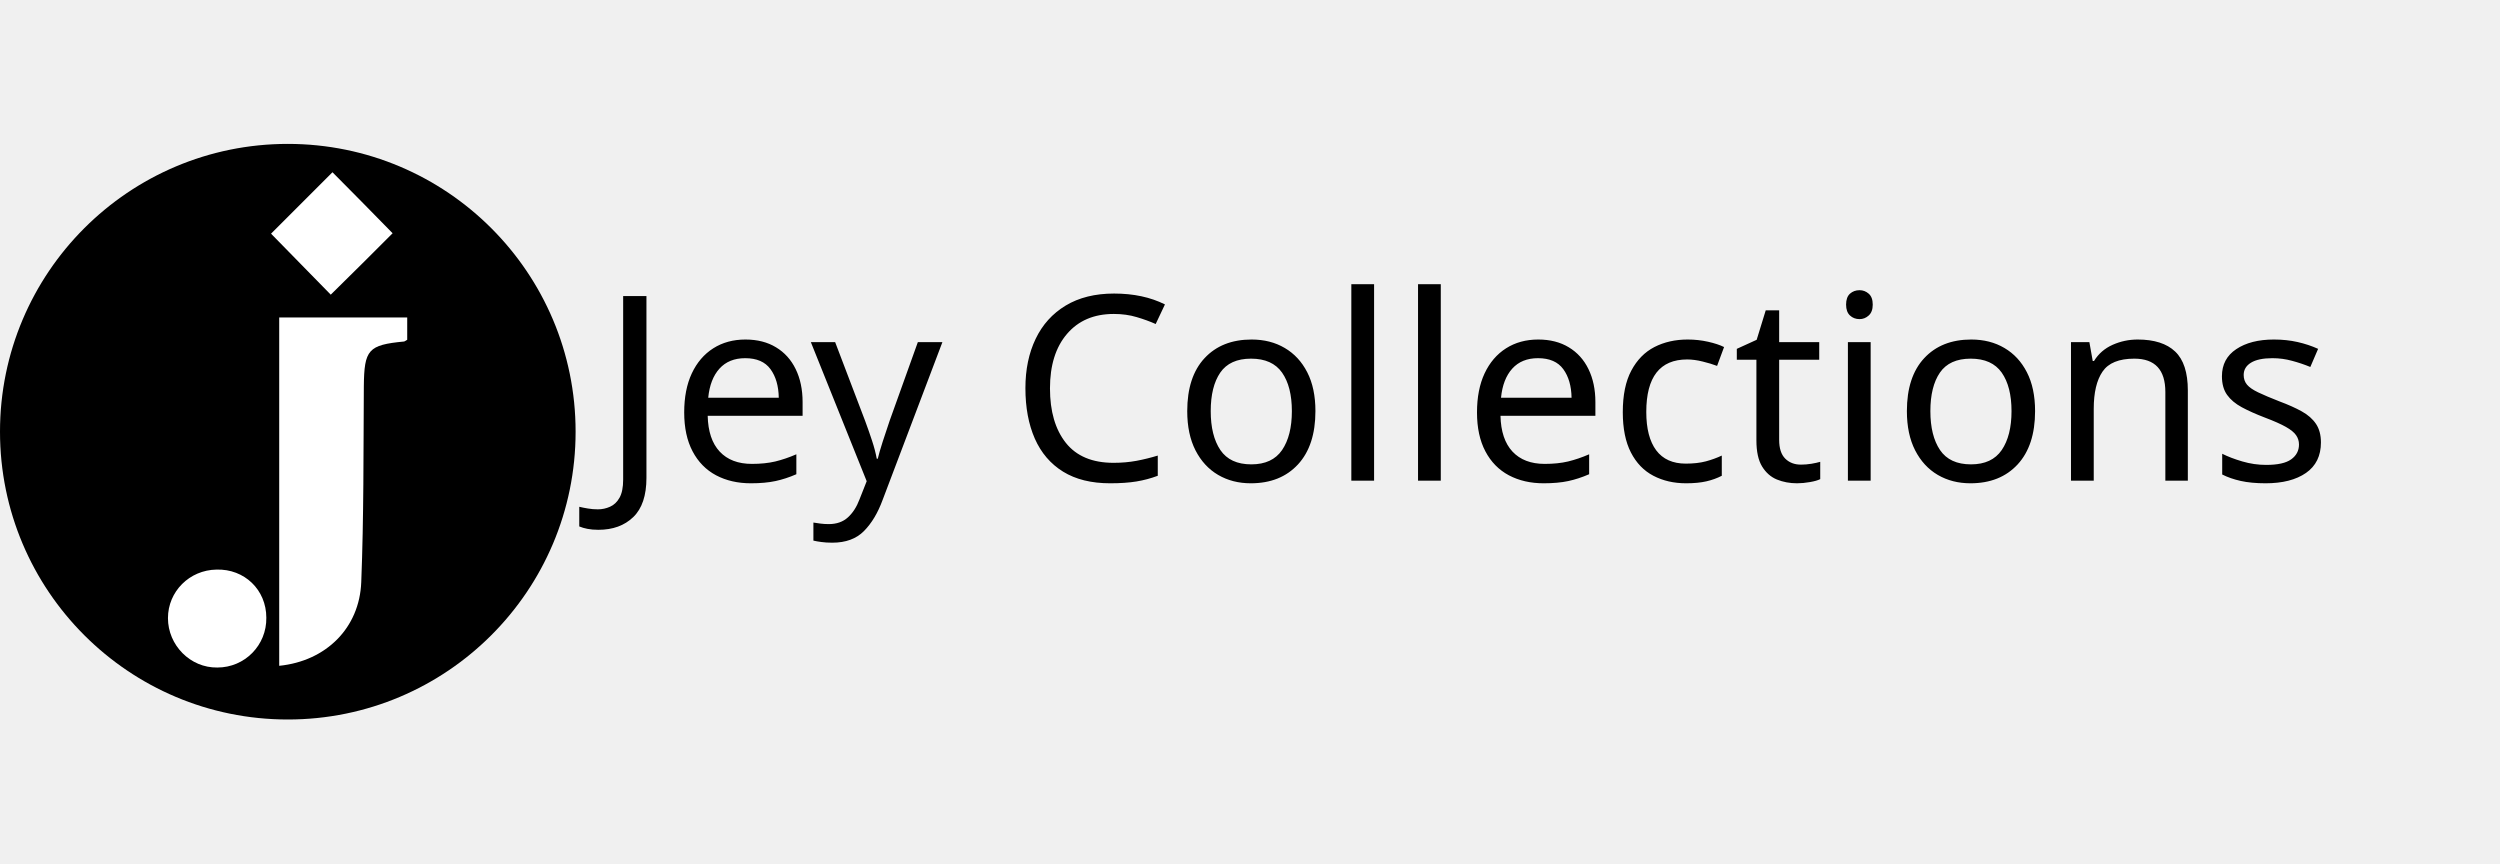
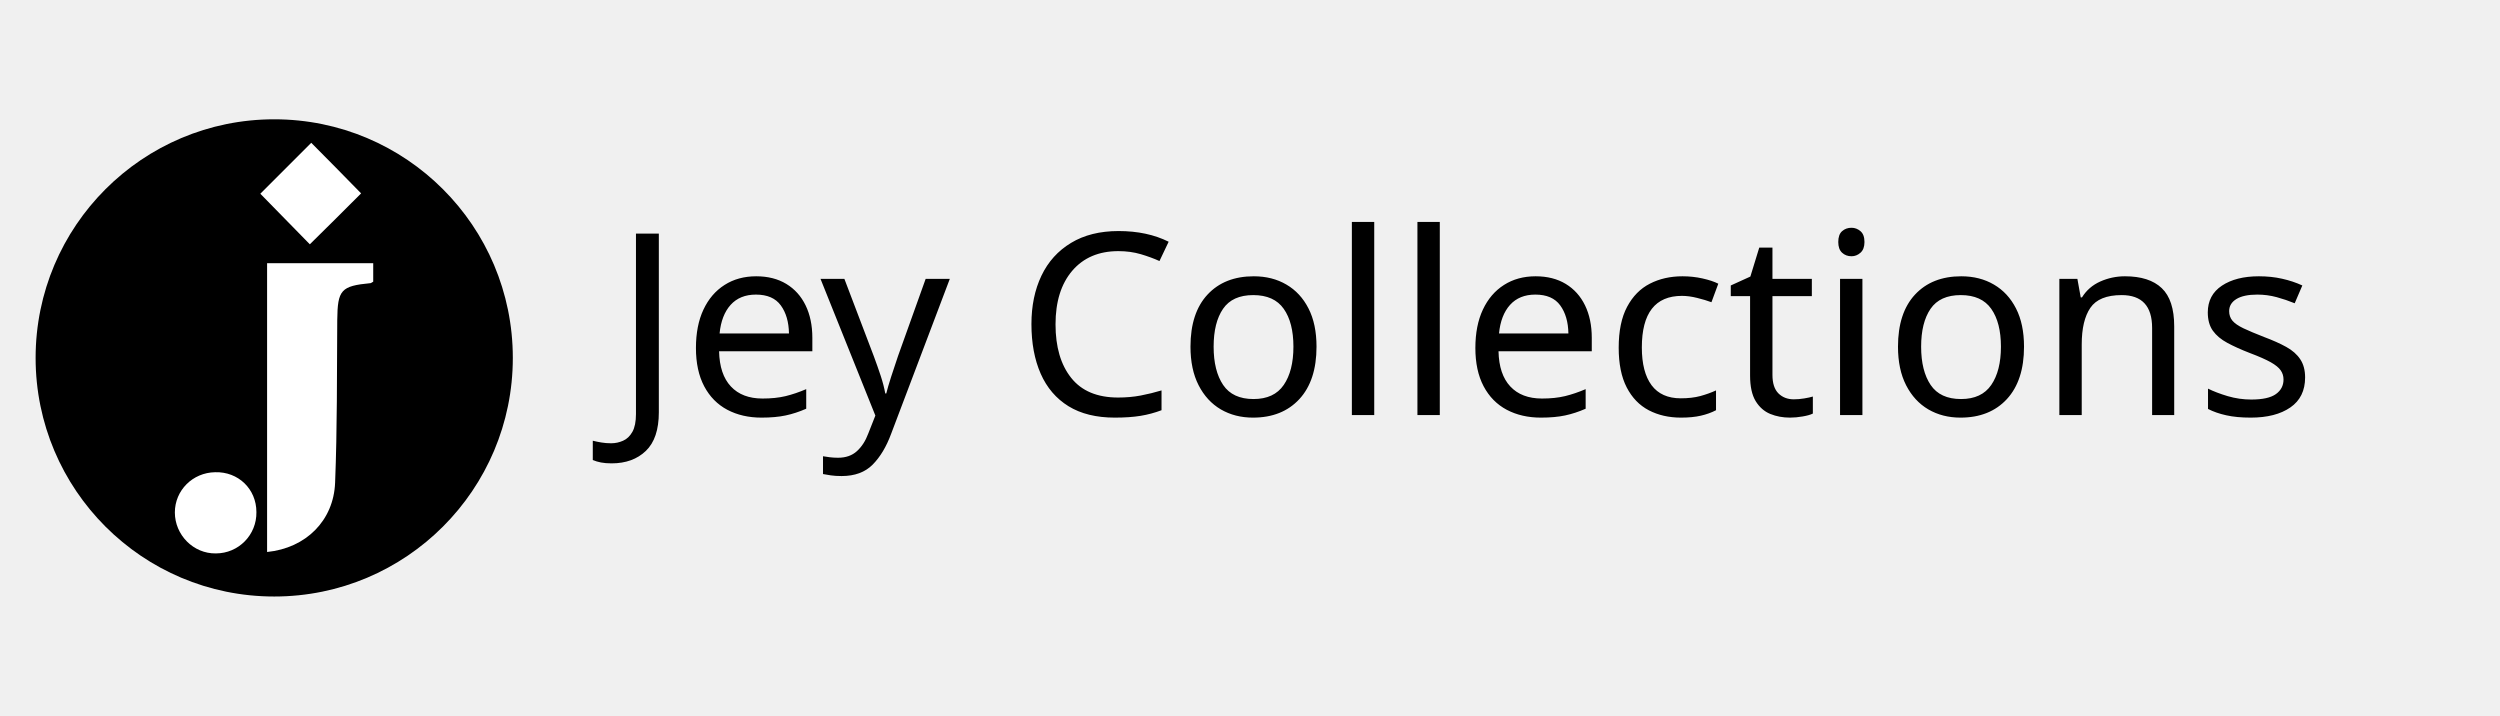
- <svg xmlns="http://www.w3.org/2000/svg" version="1.1" id="Layer_1" x="0px" y="0px" viewBox="0 0 582 201" style="enable-background:new 0 0 582 201;" xml:space="preserve">
+ <svg xmlns="http://www.w3.org/2000/svg" version="1.1" id="Layer_1" x="0px" y="0px" viewBox="0 0 702 201" style="enable-background:new 0 0 702 201;" xml:space="preserve">
  <style type="text/css">
	.st0{fill:#FFFFFF;}
- 	.st1{font-family:'Helvetica-Bold';}
- 	.st2{font-size:60.178px;}
+ 	.st1{font-family:'HelveticaRounded-Bold';}
+ 	.st2{font-size:71.36px;}
</style>
  <g>
-     <circle cx="67" cy="100.5" r="67" />
+     <circle cx="77" cy="100.5" r="67" />
    <g>
-       <path class="st0" d="M65,73.9c10,0,19.8,0,29.8,0c0,1.9,0,3.6,0,5.2c-0.3,0.2-0.5,0.3-0.7,0.4c-8.4,0.8-9.3,1.9-9.4,10.4    c-0.1,15.2,0,30.4-0.6,45.6c-0.4,10.7-8.2,18.4-19.1,19.5C65,128.1,65,101.3,65,73.9z" />
-       <path class="st0" d="M91.4,54.3C86.7,59,81.9,63.8,77,68.6c-4.6-4.7-9.4-9.6-13.9-14.2c4.6-4.6,9.5-9.5,14.3-14.3    C81.8,44.5,86.6,49.4,91.4,54.3z" />
-       <path class="st0" d="M62,143.8c0.1,6.4-5,11.6-11.4,11.6c-6.3,0.1-11.5-5.2-11.5-11.5c0-6.2,5-11.2,11.3-11.3    C56.9,132.4,62,137.3,62,143.8z" />
+       <path class="st0" d="M75,73.9c10,0,19.8,0,29.8,0c0,1.9,0,3.6,0,5.2c-0.3,0.2-0.5,0.3-0.7,0.4c-8.4,0.8-9.3,1.9-9.4,10.4    c-0.1,15.2,0,30.4-0.6,45.6c-0.4,10.7-8.2,18.4-19.1,19.5C75,128.1,75,101.3,75,73.9z" />
+       <path class="st0" d="M101.4,54.3C96.7,59,91.9,63.8,87,68.6c-4.6-4.7-9.4-9.6-13.9-14.2c4.6-4.6,9.5-9.5,14.3-14.3    C91.8,44.5,96.6,49.4,101.4,54.3z" />
+       <path class="st0" d="M72,143.8c0.1,6.4-5,11.6-11.4,11.6c-6.3,0.1-11.5-5.2-11.5-11.5c0-6.2,5-11.2,11.3-11.3    C66.9,132.4,72,137.3,72,143.8z" />
    </g>
  </g>
-   <text transform="matrix(1 0 0 1 139.5396 111.9004)" class="st1 st2">Jey Collections</text>
+   <text transform="matrix(1 0 0 1 172.0171 116.5498)" class="st1 st2">Jey Collections</text>
</svg>
